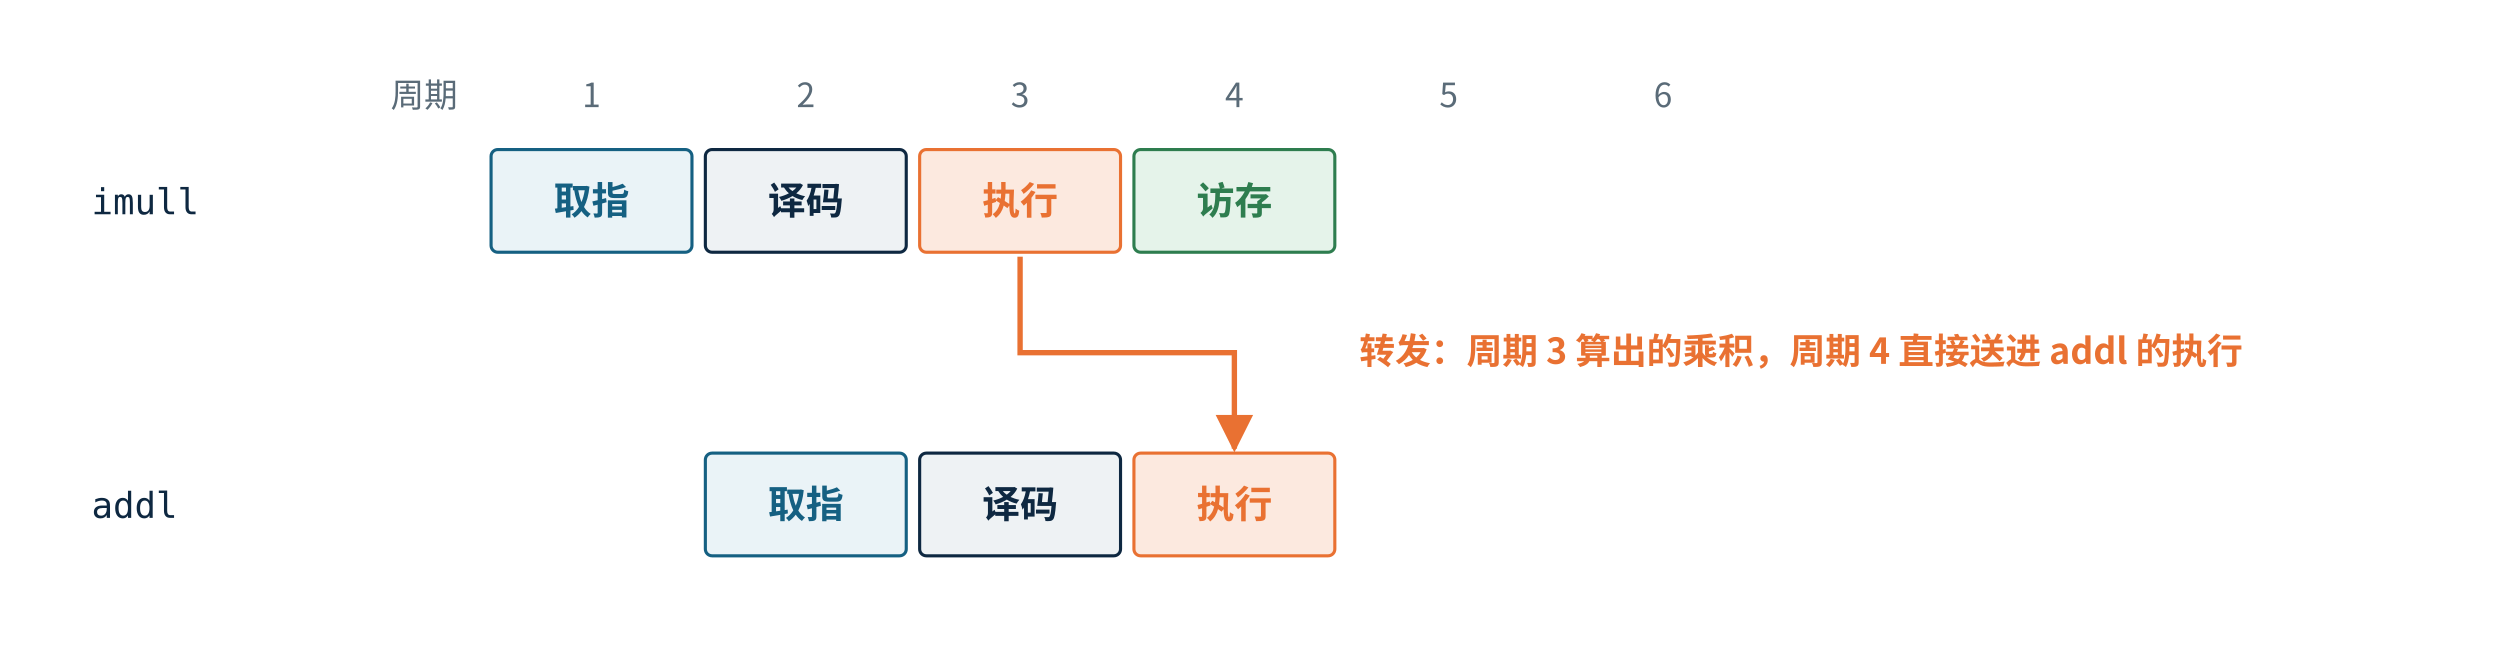
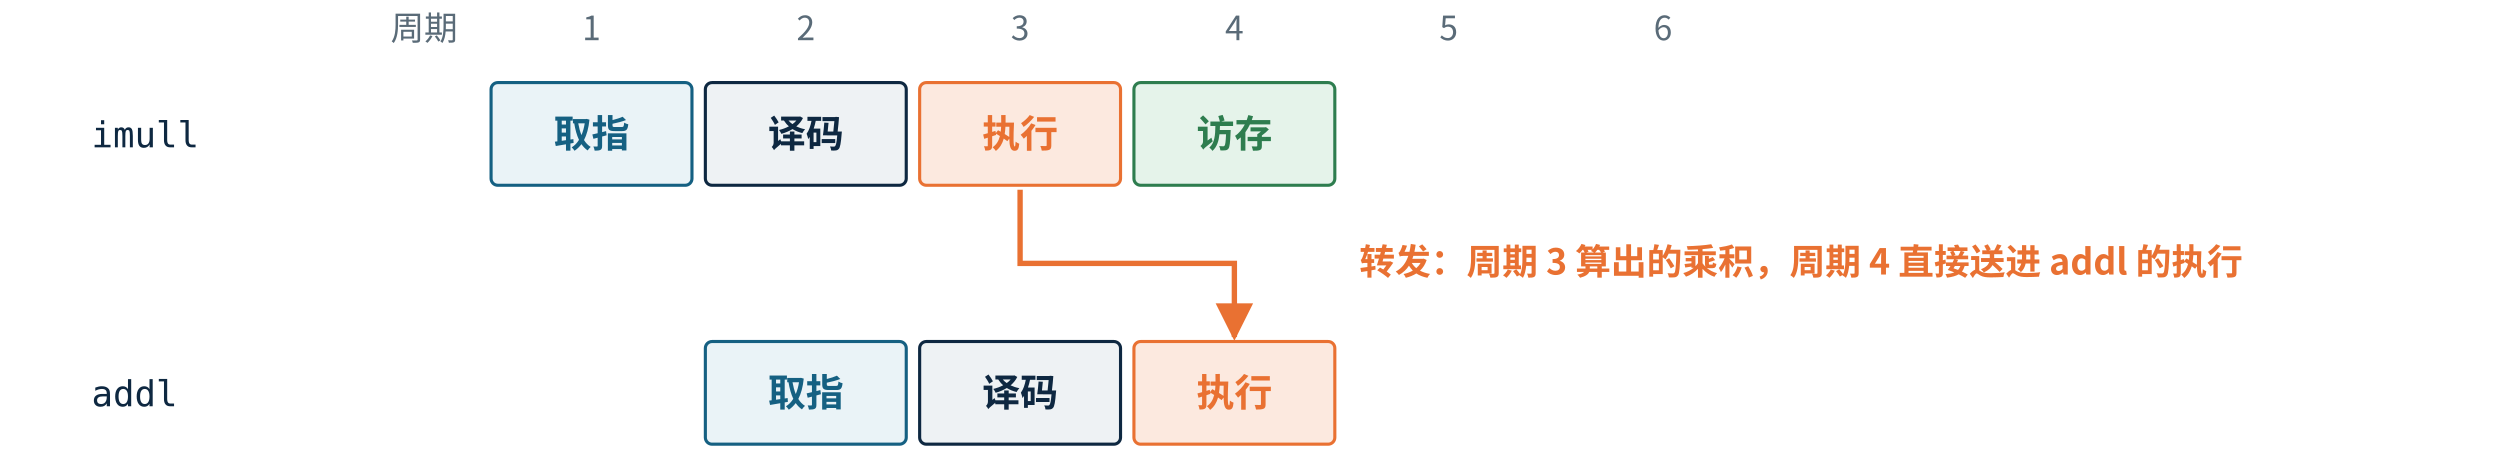
- <svg xmlns="http://www.w3.org/2000/svg" viewBox="-17 0 1120 300" width="1120" height="300">
+ <svg xmlns="http://www.w3.org/2000/svg" viewBox="-17 0 1120 210" width="1120" height="210">
  <defs>
    <marker id="ah-156082" viewBox="0 0 10 10" refX="9" refY="5" markerWidth="7" markerHeight="7" orient="auto-start-reverse">
      <path d="M0,0 L10,5 L0,10 z" fill="#156082" />
    </marker>
    <marker id="ah-e97132" viewBox="0 0 10 10" refX="9" refY="5" markerWidth="7" markerHeight="7" orient="auto-start-reverse">
      <path d="M0,0 L10,5 L0,10 z" fill="#e97132" />
    </marker>
    <marker id="ah-0e2841" viewBox="0 0 10 10" refX="9" refY="5" markerWidth="7" markerHeight="7" orient="auto-start-reverse">
      <path d="M0,0 L10,5 L0,10 z" fill="#0e2841" />
    </marker>
    <marker id="ah-2e7d4f" viewBox="0 0 10 10" refX="9" refY="5" markerWidth="7" markerHeight="7" orient="auto-start-reverse">
      <path d="M0,0 L10,5 L0,10 z" fill="#2e7d4f" />
    </marker>
    <marker id="ah-c0392b" viewBox="0 0 10 10" refX="9" refY="5" markerWidth="7" markerHeight="7" orient="auto-start-reverse">
      <path d="M0,0 L10,5 L0,10 z" fill="#c0392b" />
    </marker>
    <marker id="ah-5a6b78" viewBox="0 0 10 10" refX="9" refY="5" markerWidth="7" markerHeight="7" orient="auto-start-reverse">
      <path d="M0,0 L10,5 L0,10 z" fill="#5a6b78" />
    </marker>
    <marker id="ah-9fb5c3" viewBox="0 0 10 10" refX="9" refY="5" markerWidth="7" markerHeight="7" orient="auto-start-reverse">
      <path d="M0,0 L10,5 L0,10 z" fill="#9fb5c3" />
    </marker>
  </defs>
-   <text x="188.0" y="48.0" font-family="PingFang SC, Noto Sans CJK SC, Source Han Sans SC, sans-serif" font-size="15" font-weight="normal" fill="#5a6b78" text-anchor="end">周期</text>
-   <text x="248.0" y="48.0" font-family="PingFang SC, Noto Sans CJK SC, Source Han Sans SC, sans-serif" font-size="15" font-weight="normal" fill="#5a6b78" text-anchor="middle">1</text>
-   <text x="344.0" y="48.0" font-family="PingFang SC, Noto Sans CJK SC, Source Han Sans SC, sans-serif" font-size="15" font-weight="normal" fill="#5a6b78" text-anchor="middle">2</text>
-   <text x="440.0" y="48.0" font-family="PingFang SC, Noto Sans CJK SC, Source Han Sans SC, sans-serif" font-size="15" font-weight="normal" fill="#5a6b78" text-anchor="middle">3</text>
-   <text x="536.0" y="48.0" font-family="PingFang SC, Noto Sans CJK SC, Source Han Sans SC, sans-serif" font-size="15" font-weight="normal" fill="#5a6b78" text-anchor="middle">4</text>
-   <text x="632.0" y="48.0" font-family="PingFang SC, Noto Sans CJK SC, Source Han Sans SC, sans-serif" font-size="15" font-weight="normal" fill="#5a6b78" text-anchor="middle">5</text>
-   <text x="728.0" y="48.0" font-family="PingFang SC, Noto Sans CJK SC, Source Han Sans SC, sans-serif" font-size="15" font-weight="normal" fill="#5a6b78" text-anchor="middle">6</text>
-   <text x="24.0" y="96.0" font-family="SFMono-Regular, Menlo, DejaVu Sans Mono, Consolas, monospace" font-size="16" font-weight="normal" fill="#0e2841" text-anchor="start">imull</text>
-   <rect x="203.0" y="67.0" width="90.0" height="46.0" rx="3" fill="#eaf3f7" stroke="#156082" stroke-width="1.4" />
-   <text x="248.0" y="96.0" font-family="PingFang SC, Noto Sans CJK SC, Source Han Sans SC, sans-serif" font-size="17" font-weight="bold" fill="#156082" text-anchor="middle">取指</text>
-   <rect x="299.0" y="67.0" width="90.0" height="46.0" rx="3" fill="#eef2f4" stroke="#0e2841" stroke-width="1.4" />
-   <text x="344.0" y="96.0" font-family="PingFang SC, Noto Sans CJK SC, Source Han Sans SC, sans-serif" font-size="17" font-weight="bold" fill="#0e2841" text-anchor="middle">译码</text>
-   <rect x="395.0" y="67.0" width="90.0" height="46.0" rx="3" fill="#fce9df" stroke="#e97132" stroke-width="1.4" />
-   <text x="440.0" y="96.0" font-family="PingFang SC, Noto Sans CJK SC, Source Han Sans SC, sans-serif" font-size="17" font-weight="bold" fill="#e97132" text-anchor="middle">执行</text>
-   <rect x="491.0" y="67.0" width="90.0" height="46.0" rx="3" fill="#e5f3ea" stroke="#2e7d4f" stroke-width="1.4" />
-   <text x="536.0" y="96.0" font-family="PingFang SC, Noto Sans CJK SC, Source Han Sans SC, sans-serif" font-size="17" font-weight="bold" fill="#2e7d4f" text-anchor="middle">访存</text>
-   <text x="24.0" y="232.0" font-family="SFMono-Regular, Menlo, DejaVu Sans Mono, Consolas, monospace" font-size="16" font-weight="normal" fill="#0e2841" text-anchor="start">addl</text>
-   <rect x="299.0" y="203.0" width="90.0" height="46.0" rx="3" fill="#eaf3f7" stroke="#156082" stroke-width="1.4" />
-   <text x="344.0" y="232.0" font-family="PingFang SC, Noto Sans CJK SC, Source Han Sans SC, sans-serif" font-size="17" font-weight="bold" fill="#156082" text-anchor="middle">取指</text>
-   <rect x="395.0" y="203.0" width="90.0" height="46.0" rx="3" fill="#eef2f4" stroke="#0e2841" stroke-width="1.4" />
-   <text x="440.0" y="232.0" font-family="PingFang SC, Noto Sans CJK SC, Source Han Sans SC, sans-serif" font-size="17" font-weight="bold" fill="#0e2841" text-anchor="middle">译码</text>
-   <rect x="491.0" y="203.0" width="90.0" height="46.0" rx="3" fill="#fce9df" stroke="#e97132" stroke-width="1.4" />
-   <text x="536.0" y="232.0" font-family="PingFang SC, Noto Sans CJK SC, Source Han Sans SC, sans-serif" font-size="17" font-weight="bold" fill="#e97132" text-anchor="middle">执行</text>
-   <path d="M 440.0 115.0 L 440.0 158.0 L 536.0 158.0 L 536.0 201.0" fill="none" stroke="#e97132" stroke-width="2.4" marker-end="url(#ah-e97132)" />
-   <text x="592.0" y="163.0" font-family="PingFang SC, Noto Sans CJK SC, Source Han Sans SC, sans-serif" font-size="16" font-weight="bold" fill="#e97132" text-anchor="start">转发：周期 3 算出的乘积，周期 4 直接送进 addl 的执行</text>
+   <text x="188.0" y="18.0" font-family="PingFang SC, Noto Sans CJK SC, Source Han Sans SC, sans-serif" font-size="15" font-weight="normal" fill="#5a6b78" text-anchor="end">周期</text>
+   <text x="248.0" y="18.0" font-family="PingFang SC, Noto Sans CJK SC, Source Han Sans SC, sans-serif" font-size="15" font-weight="normal" fill="#5a6b78" text-anchor="middle">1</text>
+   <text x="344.0" y="18.0" font-family="PingFang SC, Noto Sans CJK SC, Source Han Sans SC, sans-serif" font-size="15" font-weight="normal" fill="#5a6b78" text-anchor="middle">2</text>
+   <text x="440.0" y="18.0" font-family="PingFang SC, Noto Sans CJK SC, Source Han Sans SC, sans-serif" font-size="15" font-weight="normal" fill="#5a6b78" text-anchor="middle">3</text>
+   <text x="536.0" y="18.0" font-family="PingFang SC, Noto Sans CJK SC, Source Han Sans SC, sans-serif" font-size="15" font-weight="normal" fill="#5a6b78" text-anchor="middle">4</text>
+   <text x="632.0" y="18.0" font-family="PingFang SC, Noto Sans CJK SC, Source Han Sans SC, sans-serif" font-size="15" font-weight="normal" fill="#5a6b78" text-anchor="middle">5</text>
+   <text x="728.0" y="18.0" font-family="PingFang SC, Noto Sans CJK SC, Source Han Sans SC, sans-serif" font-size="15" font-weight="normal" fill="#5a6b78" text-anchor="middle">6</text>
+   <text x="24.0" y="66.0" font-family="SFMono-Regular, Menlo, DejaVu Sans Mono, Consolas, monospace" font-size="16" font-weight="normal" fill="#0e2841" text-anchor="start">imull</text>
+   <rect x="203.0" y="37.0" width="90.0" height="46.0" rx="3" fill="#eaf3f7" stroke="#156082" stroke-width="1.4" />
+   <text x="248.0" y="66.0" font-family="PingFang SC, Noto Sans CJK SC, Source Han Sans SC, sans-serif" font-size="17" font-weight="bold" fill="#156082" text-anchor="middle">取指</text>
+   <rect x="299.0" y="37.0" width="90.0" height="46.0" rx="3" fill="#eef2f4" stroke="#0e2841" stroke-width="1.4" />
+   <text x="344.0" y="66.0" font-family="PingFang SC, Noto Sans CJK SC, Source Han Sans SC, sans-serif" font-size="17" font-weight="bold" fill="#0e2841" text-anchor="middle">译码</text>
+   <rect x="395.0" y="37.0" width="90.0" height="46.0" rx="3" fill="#fce9df" stroke="#e97132" stroke-width="1.4" />
+   <text x="440.0" y="66.0" font-family="PingFang SC, Noto Sans CJK SC, Source Han Sans SC, sans-serif" font-size="17" font-weight="bold" fill="#e97132" text-anchor="middle">执行</text>
+   <rect x="491.0" y="37.0" width="90.0" height="46.0" rx="3" fill="#e5f3ea" stroke="#2e7d4f" stroke-width="1.4" />
+   <text x="536.0" y="66.0" font-family="PingFang SC, Noto Sans CJK SC, Source Han Sans SC, sans-serif" font-size="17" font-weight="bold" fill="#2e7d4f" text-anchor="middle">访存</text>
+   <text x="24.0" y="182.0" font-family="SFMono-Regular, Menlo, DejaVu Sans Mono, Consolas, monospace" font-size="16" font-weight="normal" fill="#0e2841" text-anchor="start">addl</text>
+   <rect x="299.0" y="153.0" width="90.0" height="46.0" rx="3" fill="#eaf3f7" stroke="#156082" stroke-width="1.4" />
+   <text x="344.0" y="182.0" font-family="PingFang SC, Noto Sans CJK SC, Source Han Sans SC, sans-serif" font-size="17" font-weight="bold" fill="#156082" text-anchor="middle">取指</text>
+   <rect x="395.0" y="153.0" width="90.0" height="46.0" rx="3" fill="#eef2f4" stroke="#0e2841" stroke-width="1.4" />
+   <text x="440.0" y="182.0" font-family="PingFang SC, Noto Sans CJK SC, Source Han Sans SC, sans-serif" font-size="17" font-weight="bold" fill="#0e2841" text-anchor="middle">译码</text>
+   <rect x="491.0" y="153.0" width="90.0" height="46.0" rx="3" fill="#fce9df" stroke="#e97132" stroke-width="1.4" />
+   <text x="536.0" y="182.0" font-family="PingFang SC, Noto Sans CJK SC, Source Han Sans SC, sans-serif" font-size="17" font-weight="bold" fill="#e97132" text-anchor="middle">执行</text>
+   <path d="M 440.0 85.0 L 440.0 118.0 L 536.0 118.0 L 536.0 151.0" fill="none" stroke="#e97132" stroke-width="2.4" marker-end="url(#ah-e97132)" />
+   <text x="592.0" y="123.0" font-family="PingFang SC, Noto Sans CJK SC, Source Han Sans SC, sans-serif" font-size="16" font-weight="bold" fill="#e97132" text-anchor="start">转发：周期 3 算出的乘积，周期 4 直接送进 addl 的执行</text>
</svg>
